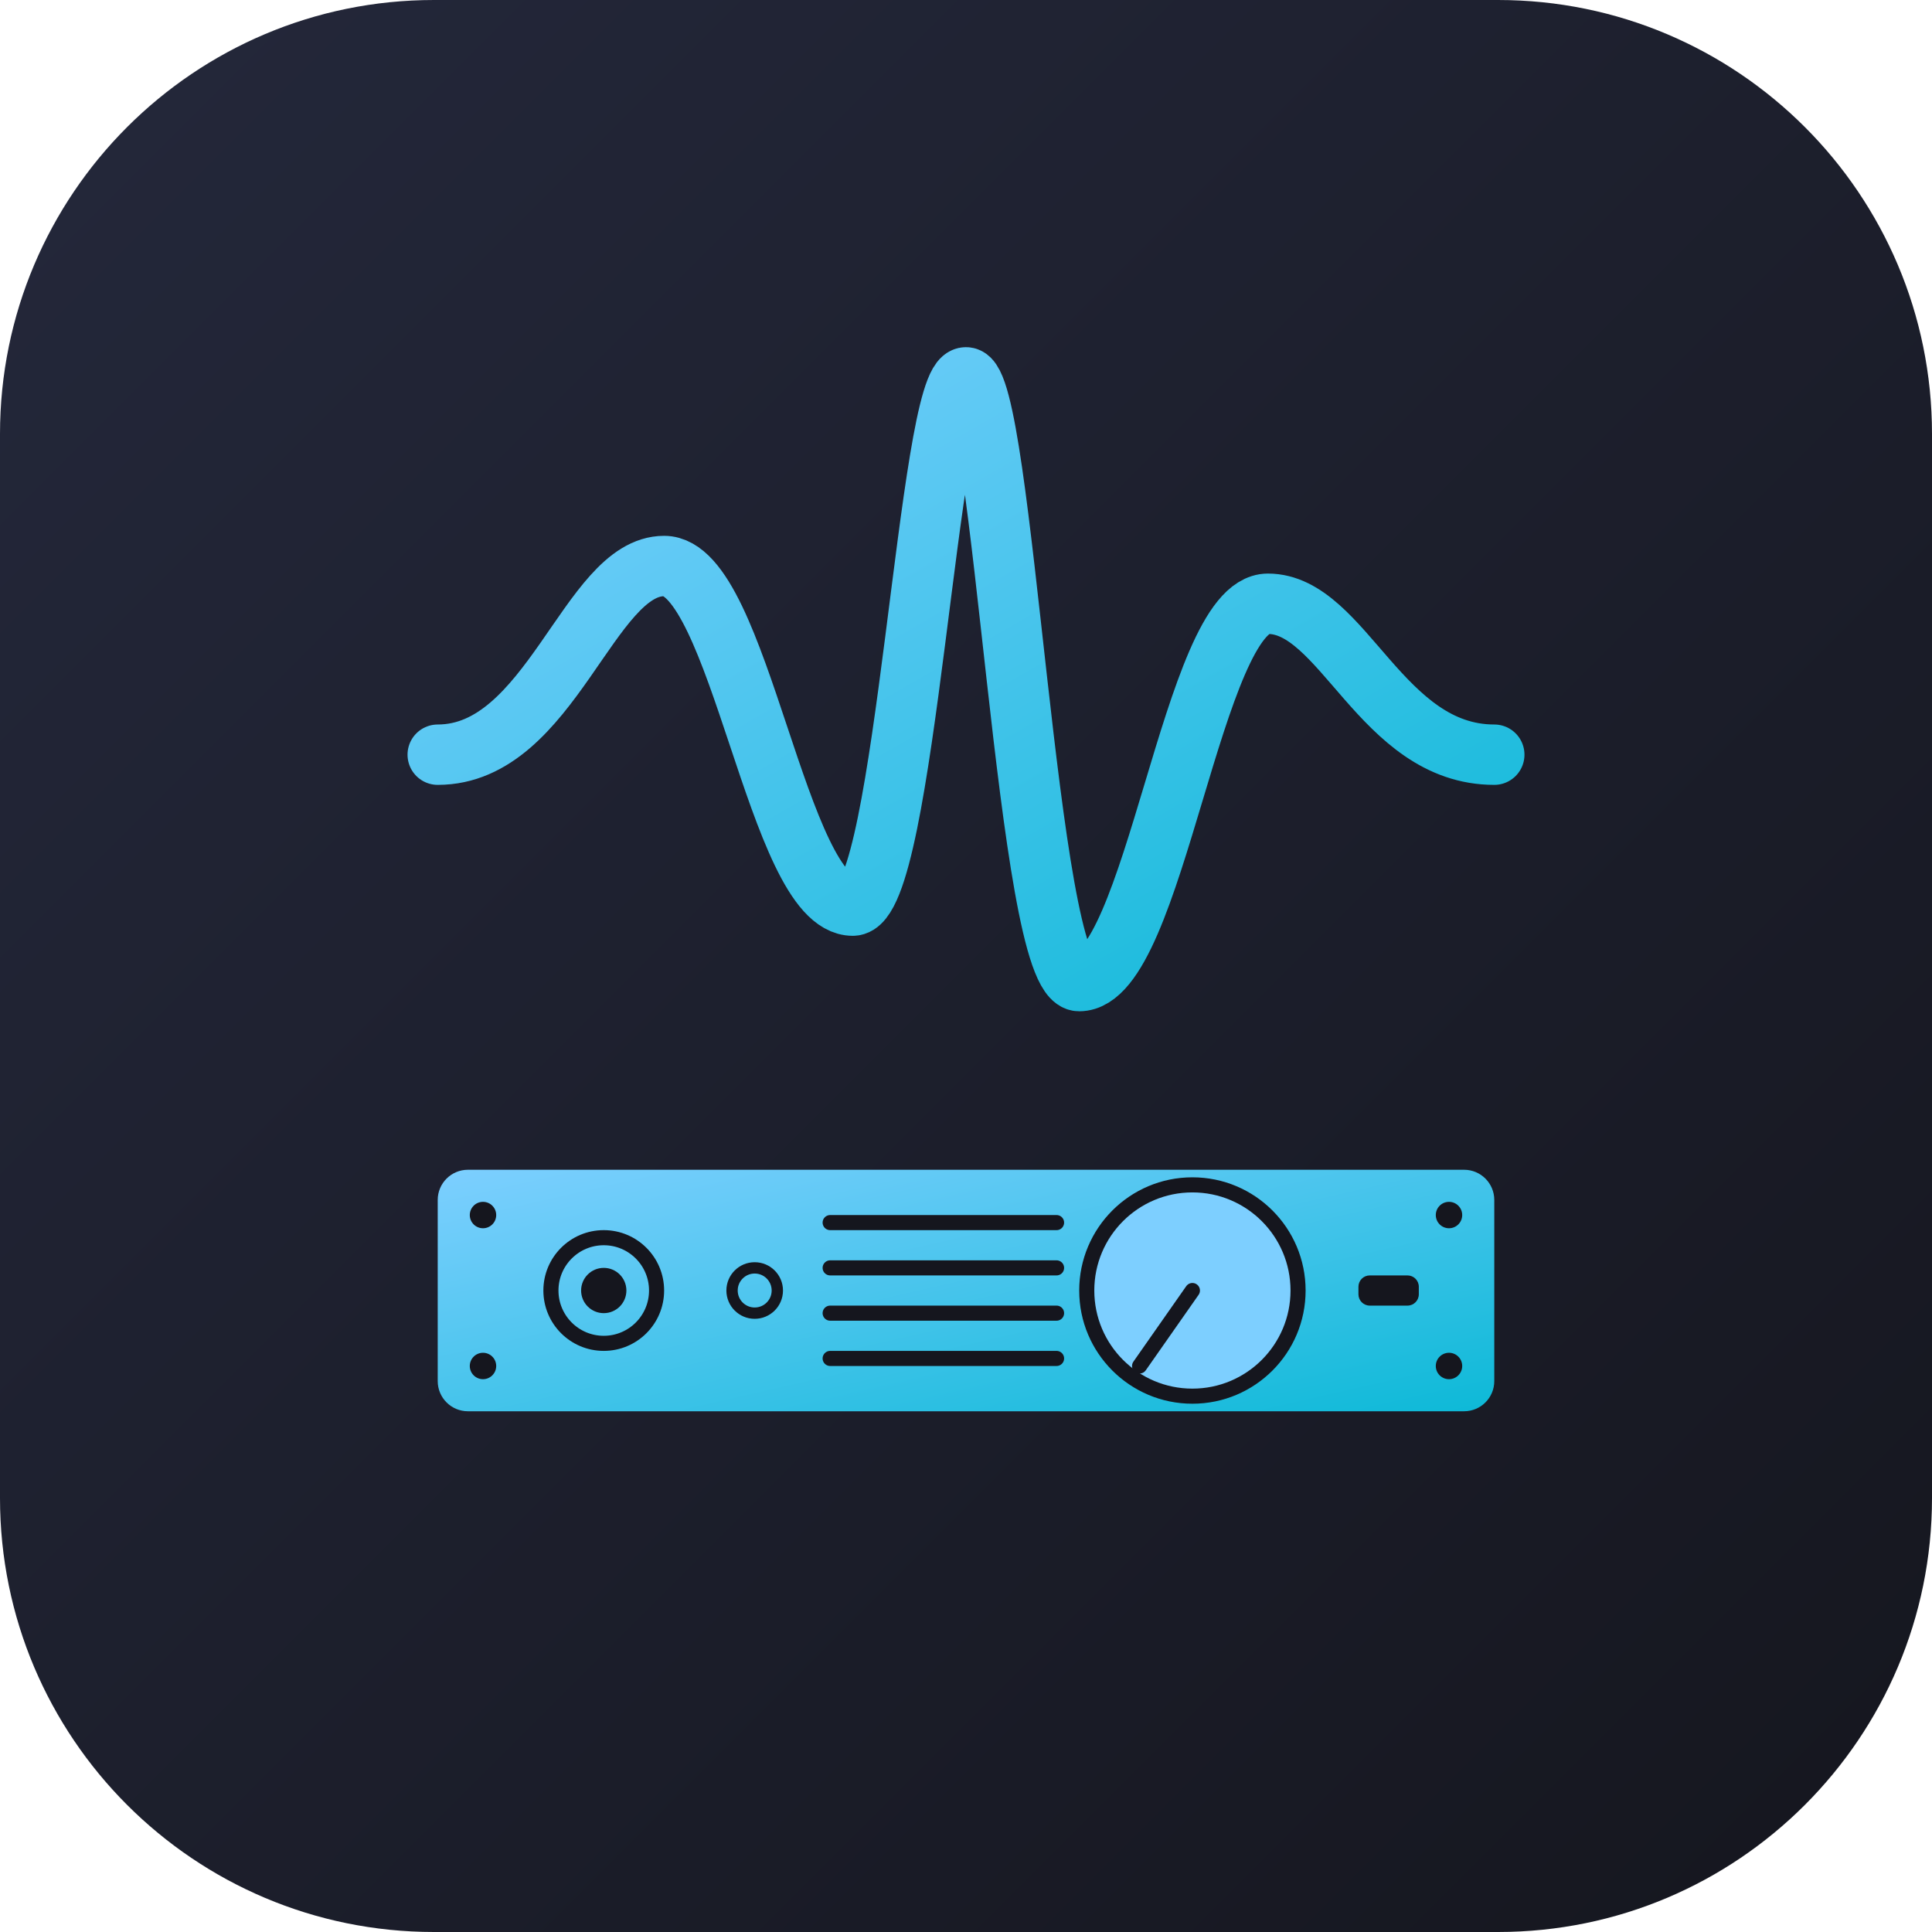
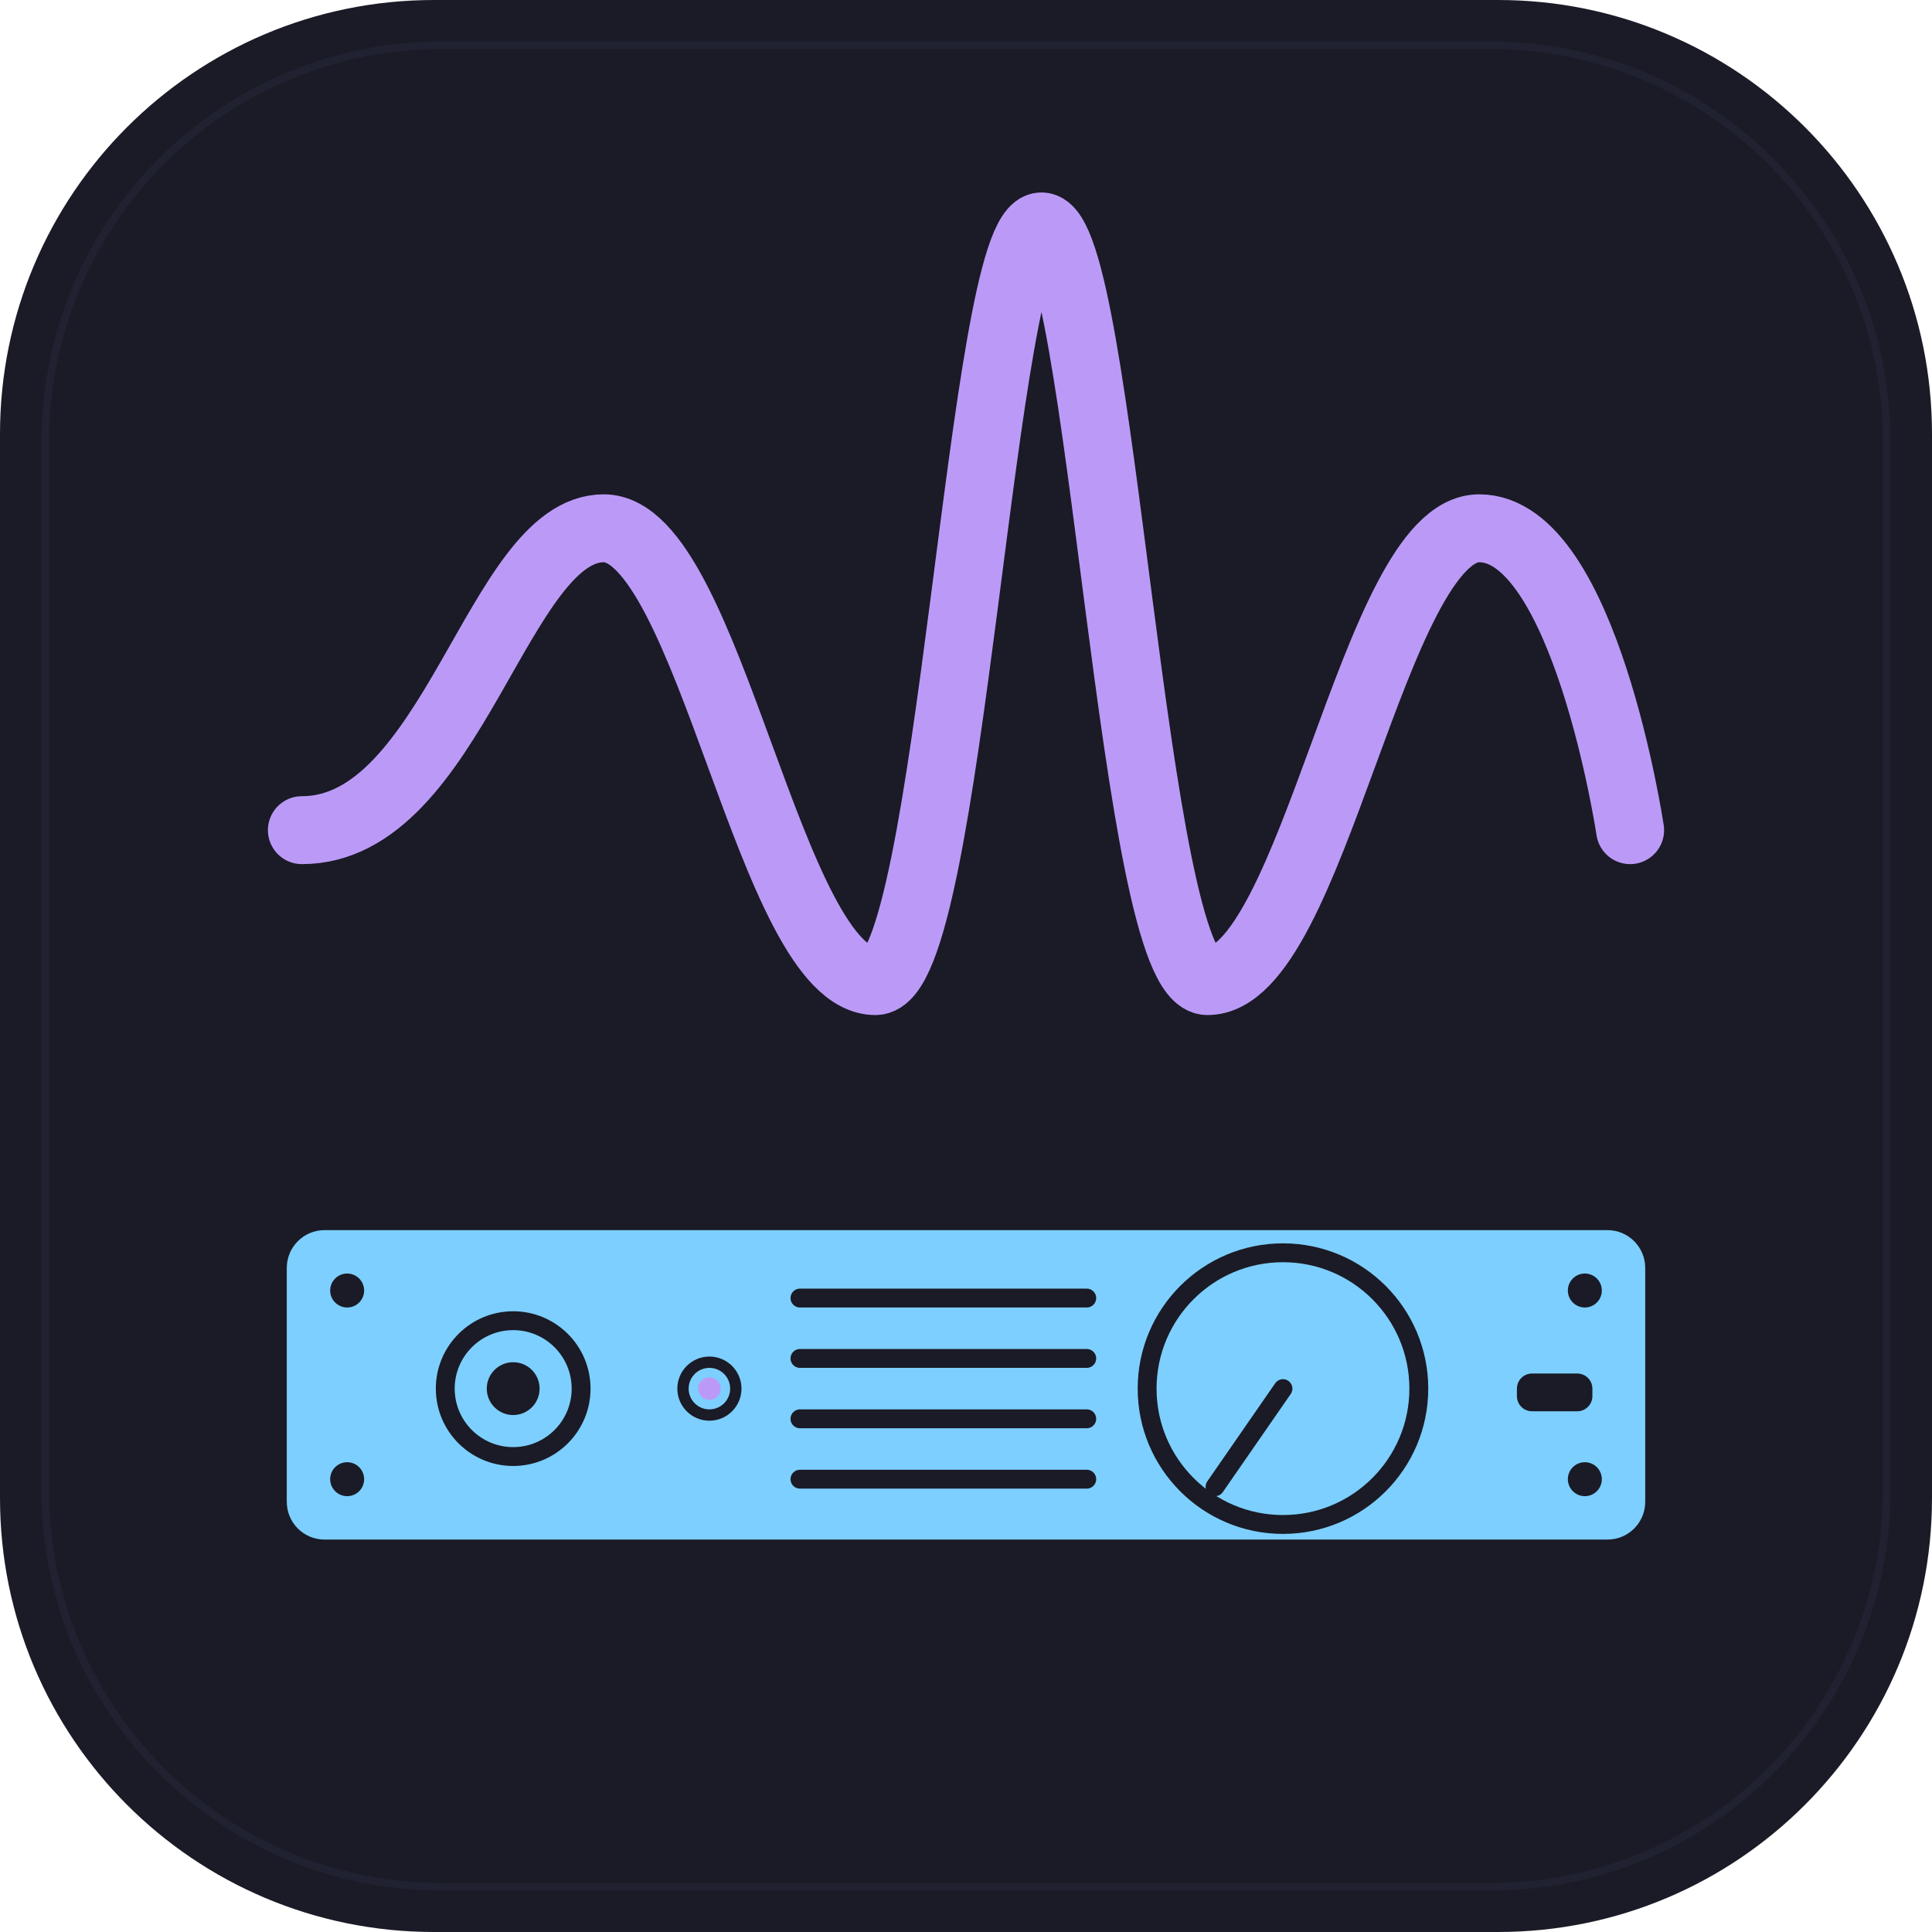
<svg xmlns="http://www.w3.org/2000/svg" viewBox="0 0 512 512" width="512" height="512">
-   <defs>
-     <linearGradient id="bgGradient" x1="0%" y1="0%" x2="100%" y2="100%">
-       <stop offset="0%" stop-color="#24283b" />
-       <stop offset="100%" stop-color="#15161e" />
-     </linearGradient>
-     <linearGradient id="accentBlue" x1="0%" y1="0%" x2="100%" y2="100%">
-       <stop offset="0%" stop-color="#7dcfff" />
-       <stop offset="100%" stop-color="#0db9d7" />
-     </linearGradient>
-   </defs>
-   <rect width="512" height="512" rx="115" fill="url(#bgGradient)" />
-   <path d="M 116 200               C 146 200, 156 150, 176 150               C 196 150, 206 240, 226 240               C 240 240, 246 100, 256 100               C 266 100, 272 260, 286 260               C 306 260, 316 160, 336 160               C 356 160, 366 200, 396 200" fill="none" stroke="url(#accentBlue)" stroke-width="16" stroke-linecap="round" stroke-linejoin="round" />
-   <g transform="translate(0, 20)">
-     <rect x="116" y="290" width="280" height="64" rx="8" fill="url(#accentBlue)" />
-     <circle cx="128" cy="302" r="3.5" fill="#15161e" />
-     <circle cx="128" cy="342" r="3.5" fill="#15161e" />
-     <circle cx="384" cy="302" r="3.5" fill="#15161e" />
-     <circle cx="384" cy="342" r="3.5" fill="#15161e" />
-     <circle cx="160" cy="322" r="14" fill="none" stroke="#15161e" stroke-width="4" />
-     <circle cx="160" cy="322" r="6" fill="#15161e" />
-     <circle cx="200" cy="322" r="6" fill="none" stroke="#15161e" stroke-width="3" />
-     <line x1="220" y1="304" x2="280" y2="304" stroke="#15161e" stroke-width="4" stroke-linecap="round" />
-     <line x1="220" y1="316" x2="280" y2="316" stroke="#15161e" stroke-width="4" stroke-linecap="round" />
-     <line x1="220" y1="328" x2="280" y2="328" stroke="#15161e" stroke-width="4" stroke-linecap="round" />
-     <line x1="220" y1="340" x2="280" y2="340" stroke="#15161e" stroke-width="4" stroke-linecap="round" />
-     <circle cx="316" cy="322" r="28" fill="#7dcfff" stroke="#15161e" stroke-width="4" />
-     <line x1="316" y1="322" x2="302" y2="342" stroke="#15161e" stroke-width="4" stroke-linecap="round" />
-     <rect x="360" y="318" width="16" height="8" rx="3" fill="#15161e" />
+   <rect width="512" height="512" rx="115" fill="#1a1b26" />
+   <rect x="12" y="12" width="488" height="488" rx="105" fill="none" stroke="#292e42" stroke-width="2" opacity="0.4" />
+   <path d="M 80 220               C 120 220, 132 140, 160 140               C 188 140, 204 260, 232 260               C 252 260, 260 60, 276 60               C 292 60, 300 260, 320 260               C 348 260, 364 140, 392 140               C 420 140, 432 220, 432 220" fill="none" stroke="#bb9af7" stroke-width="18" stroke-linecap="round" stroke-linejoin="round" />
+   <g transform="translate(0, 16)">
+     <rect x="76" y="310" width="360" height="82" rx="10" fill="#7dcfff" />
+     <circle cx="92" cy="326" r="4.5" fill="#1a1b26" />
+     <circle cx="92" cy="376" r="4.5" fill="#1a1b26" />
+     <circle cx="420" cy="326" r="4.5" fill="#1a1b26" />
+     <circle cx="420" cy="376" r="4.5" fill="#1a1b26" />
+     <circle cx="136" cy="352" r="18" fill="none" stroke="#1a1b26" stroke-width="5" />
+     <circle cx="136" cy="352" r="7" fill="#1a1b26" />
+     <circle cx="188" cy="352" r="7" fill="none" stroke="#1a1b26" stroke-width="3" />
+     <circle cx="188" cy="352" r="3" fill="#bb9af7" />
+     <line x1="212" y1="328" x2="288" y2="328" stroke="#1a1b26" stroke-width="5" stroke-linecap="round" />
+     <line x1="212" y1="344" x2="288" y2="344" stroke="#1a1b26" stroke-width="5" stroke-linecap="round" />
+     <line x1="212" y1="360" x2="288" y2="360" stroke="#1a1b26" stroke-width="5" stroke-linecap="round" />
+     <line x1="212" y1="376" x2="288" y2="376" stroke="#1a1b26" stroke-width="5" stroke-linecap="round" />
+     <circle cx="340" cy="352" r="36" fill="#7dcfff" stroke="#1a1b26" stroke-width="5" />
+     <line x1="340" y1="352" x2="322" y2="378" stroke="#1a1b26" stroke-width="5" stroke-linecap="round" />
+     <rect x="402" y="348" width="20" height="10" rx="4" fill="#1a1b26" />
  </g>
</svg>
